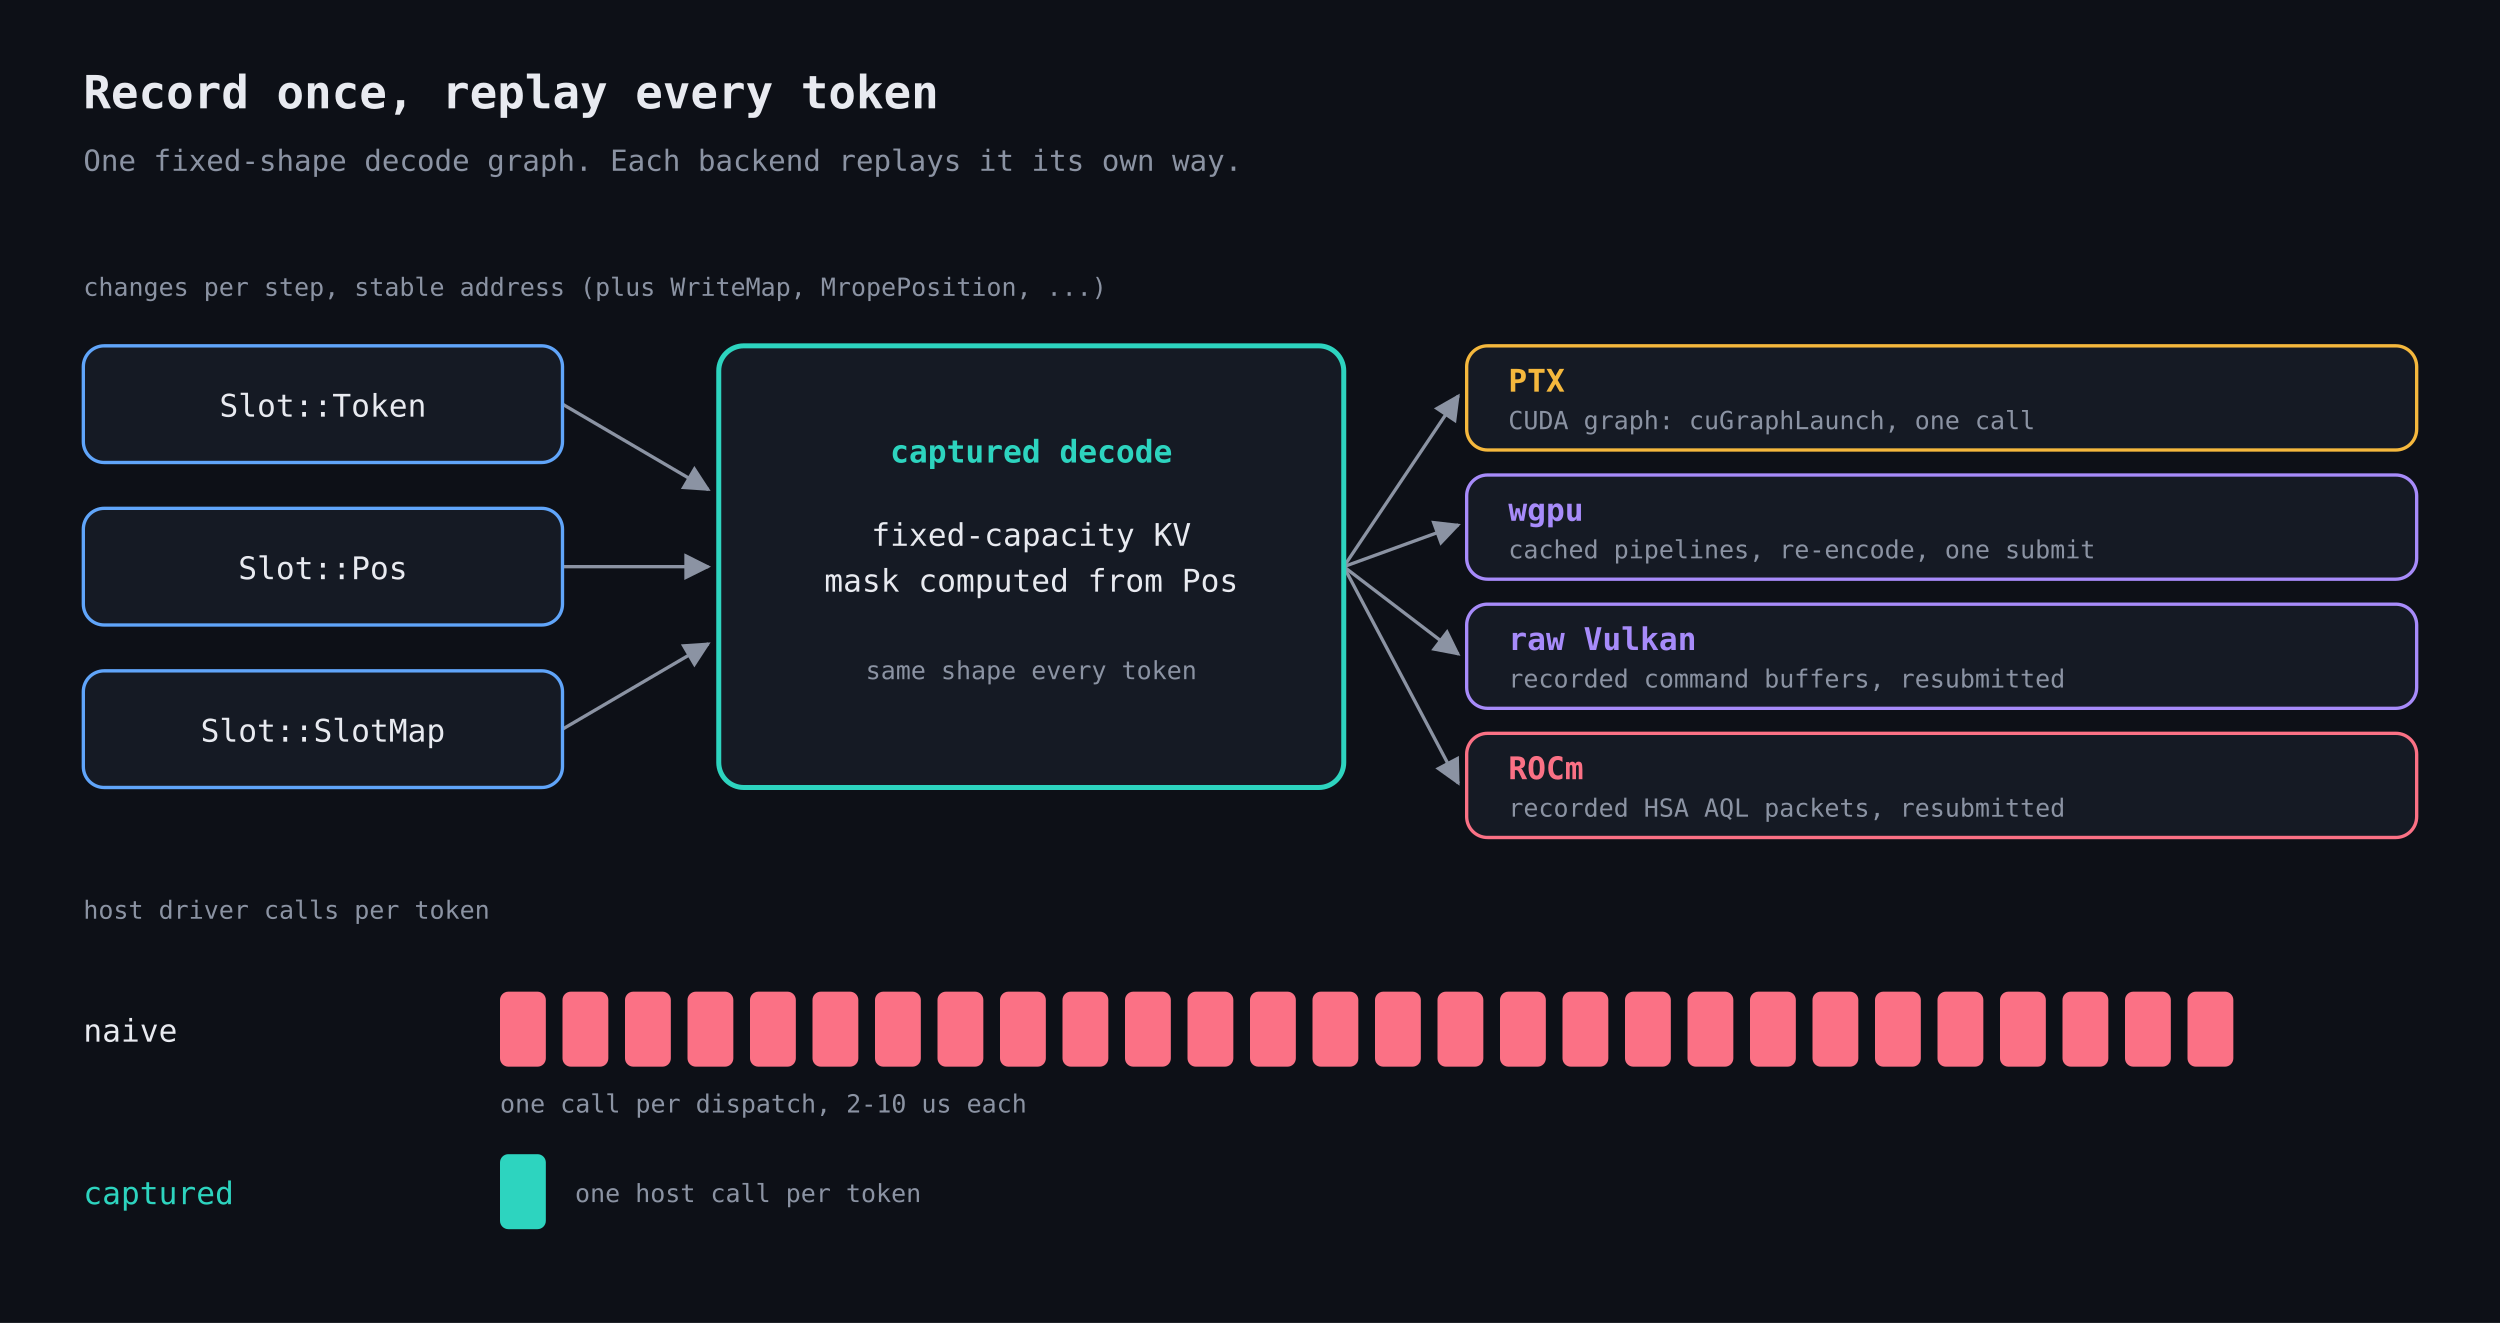
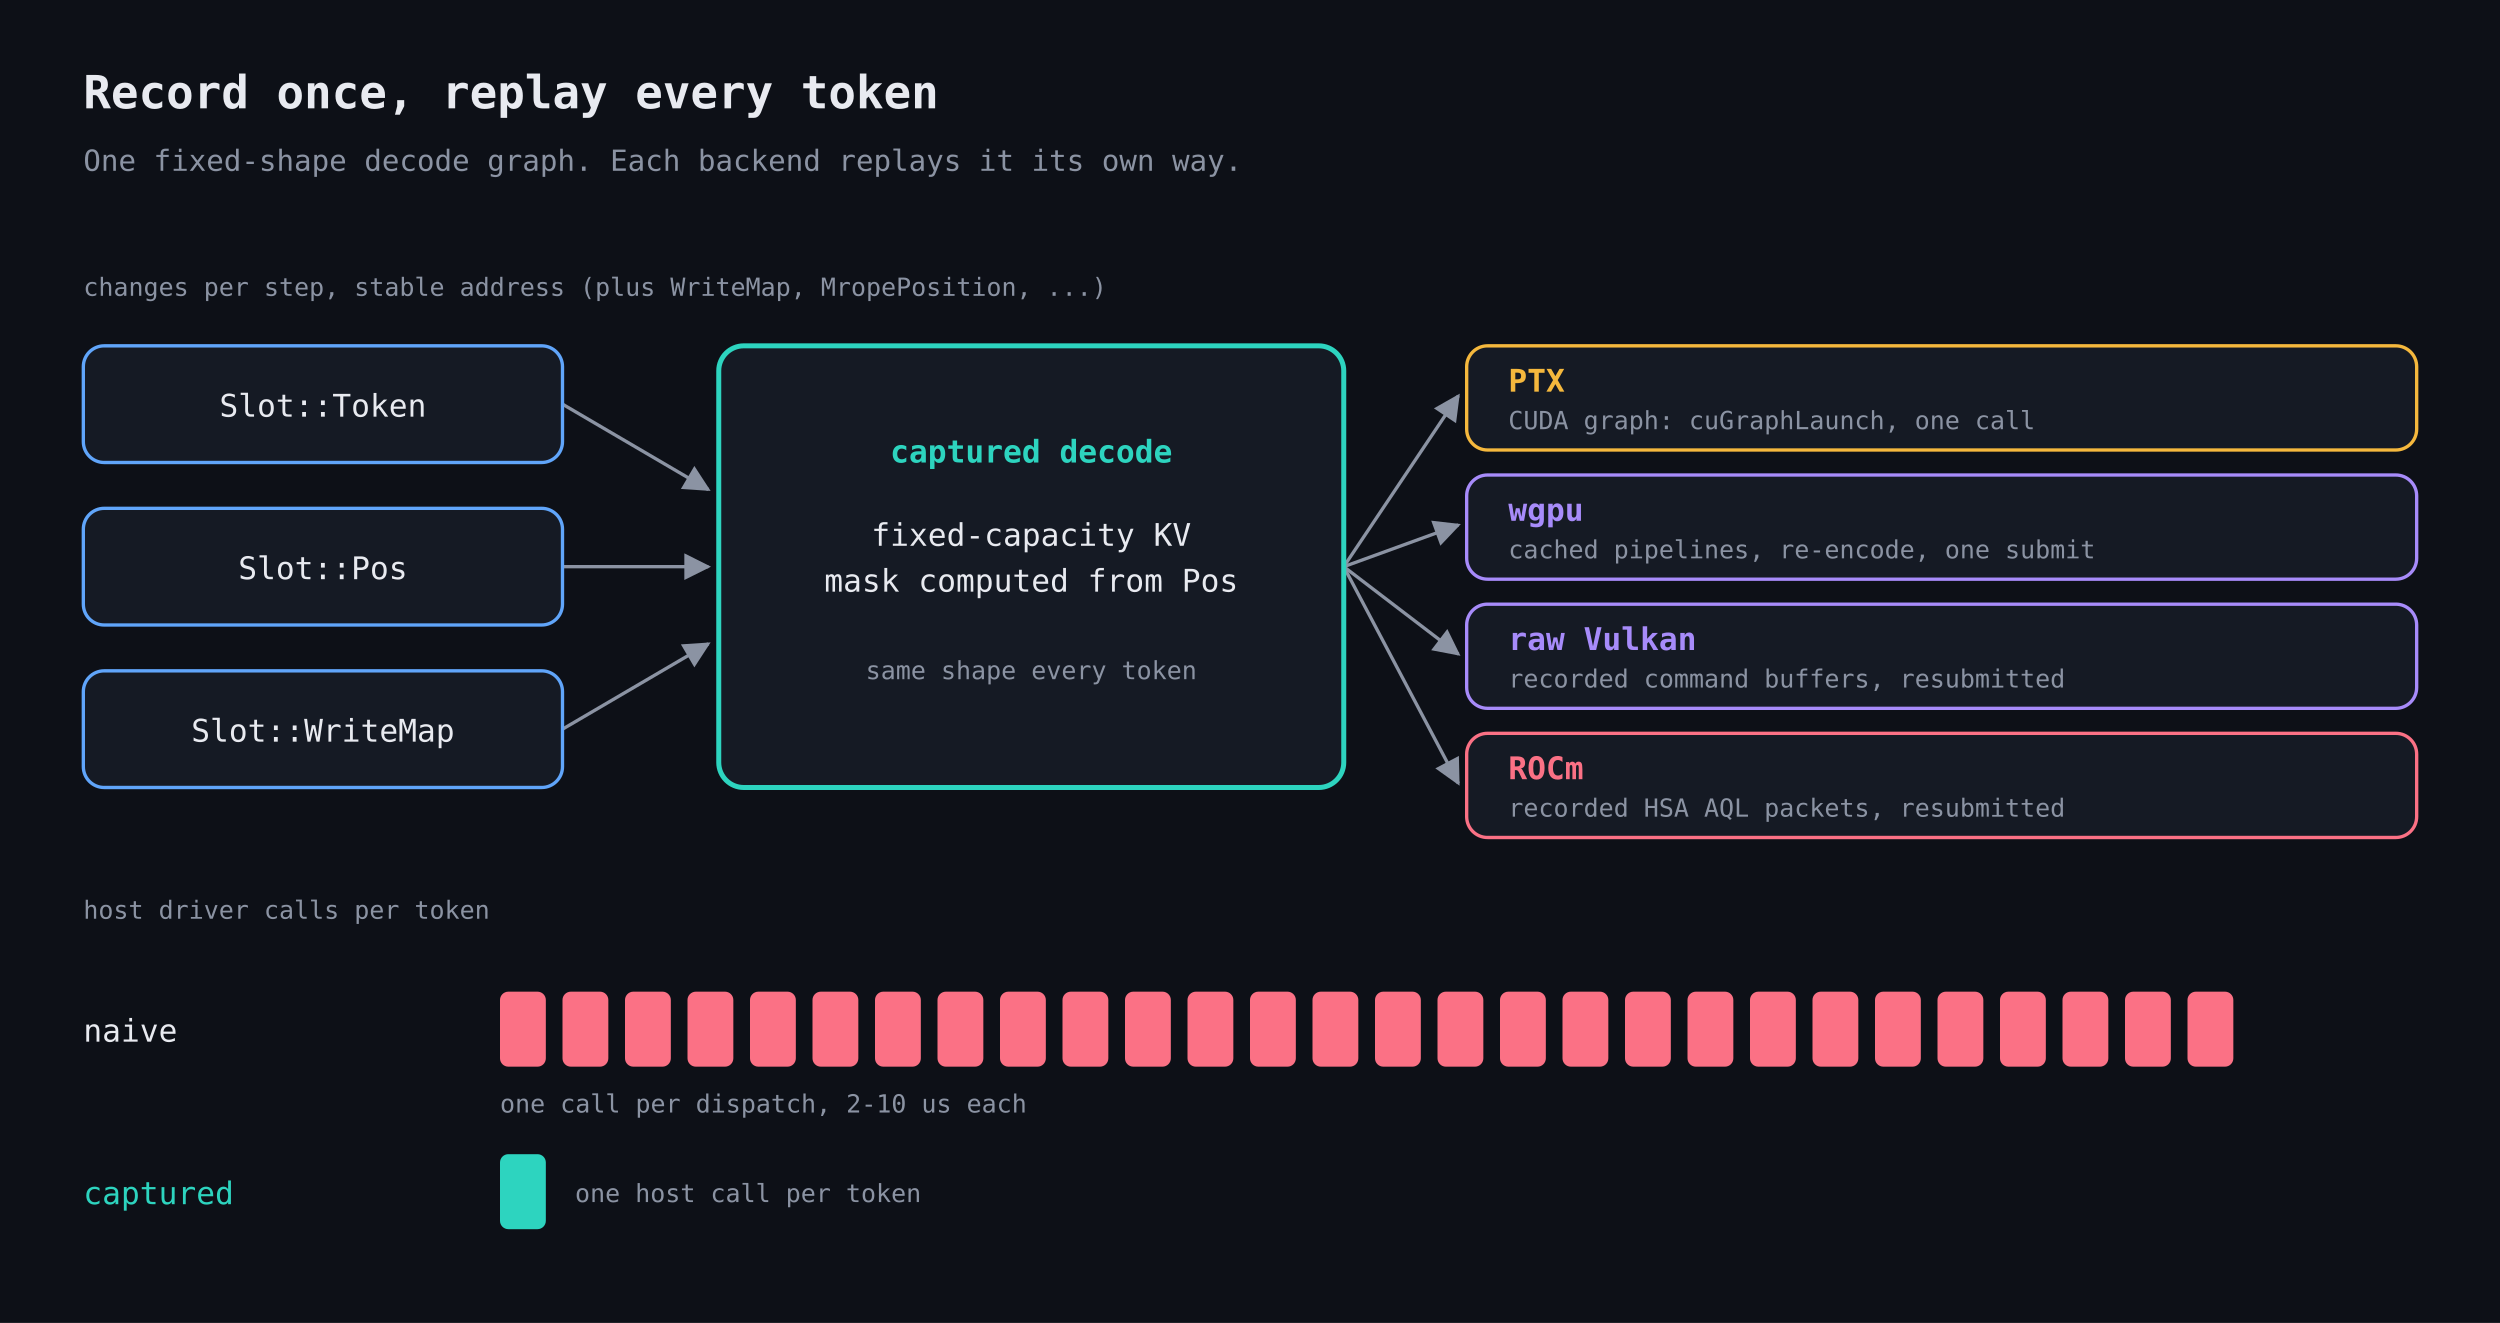
<svg xmlns="http://www.w3.org/2000/svg" width="1200" height="635" viewBox="0 0 1200 635">
  <style>
    text { font-family: "DejaVu Sans Mono", monospace; fill: #e8eaf0; }
    .bg { fill: #0d1017; }
    .box { fill: #151a24; stroke-width: 1.6; }
    .teal { stroke: #2dd4bf; } .blue { stroke: #60a5fa; } .purple { stroke: #a78bfa; }
    .amber { stroke: #f5b83d; } .red { stroke: #fb7185; } .grey { stroke: #2a3040; }
    .link { stroke: #8b93a3; stroke-width: 1.6; fill: none; }
    .head { fill: #8b93a3; }
    .title { font-size: 22px; font-weight: 700; }
    .sub { font-size: 14px; fill: #8b93a3; }
    .h { font-size: 15px; font-weight: 700; text-anchor: middle; }
    .l { font-size: 15px; font-weight: 700; }
    .d { font-size: 12px; fill: #8b93a3; text-anchor: middle; }
    .n { font-size: 12px; fill: #8b93a3; }
    .m { font-size: 15px; text-anchor: middle; }
    .code { font-size: 14px; }
    .tx-teal { fill: #2dd4bf; } .tx-blue { fill: #60a5fa; } .tx-purple { fill: #a78bfa; }
    .tx-amber { fill: #f5b83d; } .tx-red { fill: #fb7185; }
  </style>
  <defs>
    <marker id="arrow" viewBox="0 0 10 10" refX="9" refY="5" markerWidth="8" markerHeight="8" orient="auto">
      <path d="M0 0 L10 5 L0 10 z" class="head" />
    </marker>
  </defs>
  <rect class="bg" width="1200" height="635" />
  <text class="title" x="40" y="52">Record once, replay every token</text>
  <text class="sub" x="40" y="82">One fixed-shape decode graph. Each backend replays it its own way.</text>
  <text class="n" x="40" y="142">changes per step, stable address (plus WriteMap, MropePosition, ...)</text>
  <g class="link">
    <path d="M270 194 L340 235" marker-end="url(#arrow)" />
    <path d="M270 272 H340" marker-end="url(#arrow)" />
    <path d="M270 350 L340 309" marker-end="url(#arrow)" />
    <path d="M645 272 L700 190" marker-end="url(#arrow)" />
    <path d="M645 272 L700 252" marker-end="url(#arrow)" />
    <path d="M645 272 L700 314" marker-end="url(#arrow)" />
    <path d="M645 272 L700 376" marker-end="url(#arrow)" />
  </g>
  <rect class="box blue" x="40" y="166" width="230" height="56" rx="10" />
  <text class="m" x="155" y="200">Slot::Token</text>
  <rect class="box blue" x="40" y="244" width="230" height="56" rx="10" />
  <text class="m" x="155" y="278">Slot::Pos</text>
  <rect class="box blue" x="40" y="322" width="230" height="56" rx="10" />
-   <text class="m" x="155" y="356">Slot::SlotMap</text>
+   <text class="m" x="155" y="356">Slot::WriteMap</text>
  <rect class="box teal" x="345" y="166" width="300" height="212" rx="12" style="stroke-width:2.4" />
  <text class="h tx-teal" x="495" y="222">captured decode</text>
  <text class="m" x="495" y="262">fixed-capacity KV</text>
  <text class="m" x="495" y="284">mask computed from Pos</text>
  <text class="d" x="495" y="326">same shape every token</text>
  <rect class="box amber" x="704" y="166" width="456" height="50" rx="10" />
  <text class="l tx-amber" x="724" y="188">PTX</text>
  <text class="n" x="724" y="206">CUDA graph: cuGraphLaunch, one call</text>
  <rect class="box purple" x="704" y="228" width="456" height="50" rx="10" />
  <text class="l tx-purple" x="724" y="250">wgpu</text>
  <text class="n" x="724" y="268">cached pipelines, re-encode, one submit</text>
  <rect class="box purple" x="704" y="290" width="456" height="50" rx="10" />
  <text class="l tx-purple" x="724" y="312">raw Vulkan</text>
  <text class="n" x="724" y="330">recorded command buffers, resubmitted</text>
  <rect class="box red" x="704" y="352" width="456" height="50" rx="10" />
  <text class="l tx-red" x="724" y="374">ROCm</text>
  <text class="n" x="724" y="392">recorded HSA AQL packets, resubmitted</text>
  <text class="n" x="40" y="441">host driver calls per token</text>
  <text class="m" style="text-anchor:start" x="40" y="500">naive</text>
  <g fill="#fb7185">
    <rect x="240" y="476" width="22" height="36" rx="4" />
    <rect x="270" y="476" width="22" height="36" rx="4" />
    <rect x="300" y="476" width="22" height="36" rx="4" />
    <rect x="330" y="476" width="22" height="36" rx="4" />
    <rect x="360" y="476" width="22" height="36" rx="4" />
    <rect x="390" y="476" width="22" height="36" rx="4" />
    <rect x="420" y="476" width="22" height="36" rx="4" />
    <rect x="450" y="476" width="22" height="36" rx="4" />
    <rect x="480" y="476" width="22" height="36" rx="4" />
    <rect x="510" y="476" width="22" height="36" rx="4" />
    <rect x="540" y="476" width="22" height="36" rx="4" />
    <rect x="570" y="476" width="22" height="36" rx="4" />
    <rect x="600" y="476" width="22" height="36" rx="4" />
    <rect x="630" y="476" width="22" height="36" rx="4" />
    <rect x="660" y="476" width="22" height="36" rx="4" />
    <rect x="690" y="476" width="22" height="36" rx="4" />
    <rect x="720" y="476" width="22" height="36" rx="4" />
    <rect x="750" y="476" width="22" height="36" rx="4" />
    <rect x="780" y="476" width="22" height="36" rx="4" />
    <rect x="810" y="476" width="22" height="36" rx="4" />
    <rect x="840" y="476" width="22" height="36" rx="4" />
    <rect x="870" y="476" width="22" height="36" rx="4" />
    <rect x="900" y="476" width="22" height="36" rx="4" />
    <rect x="930" y="476" width="22" height="36" rx="4" />
    <rect x="960" y="476" width="22" height="36" rx="4" />
    <rect x="990" y="476" width="22" height="36" rx="4" />
    <rect x="1020" y="476" width="22" height="36" rx="4" />
    <rect x="1050" y="476" width="22" height="36" rx="4" />
  </g>
  <text class="n" x="240" y="534">one call per dispatch, 2-10 us each</text>
  <text class="m tx-teal" style="text-anchor:start" x="40" y="578">captured</text>
  <rect x="240" y="554" width="22" height="36" rx="4" fill="#2dd4bf" />
  <text class="n" x="276" y="577">one host call per token</text>
</svg>
